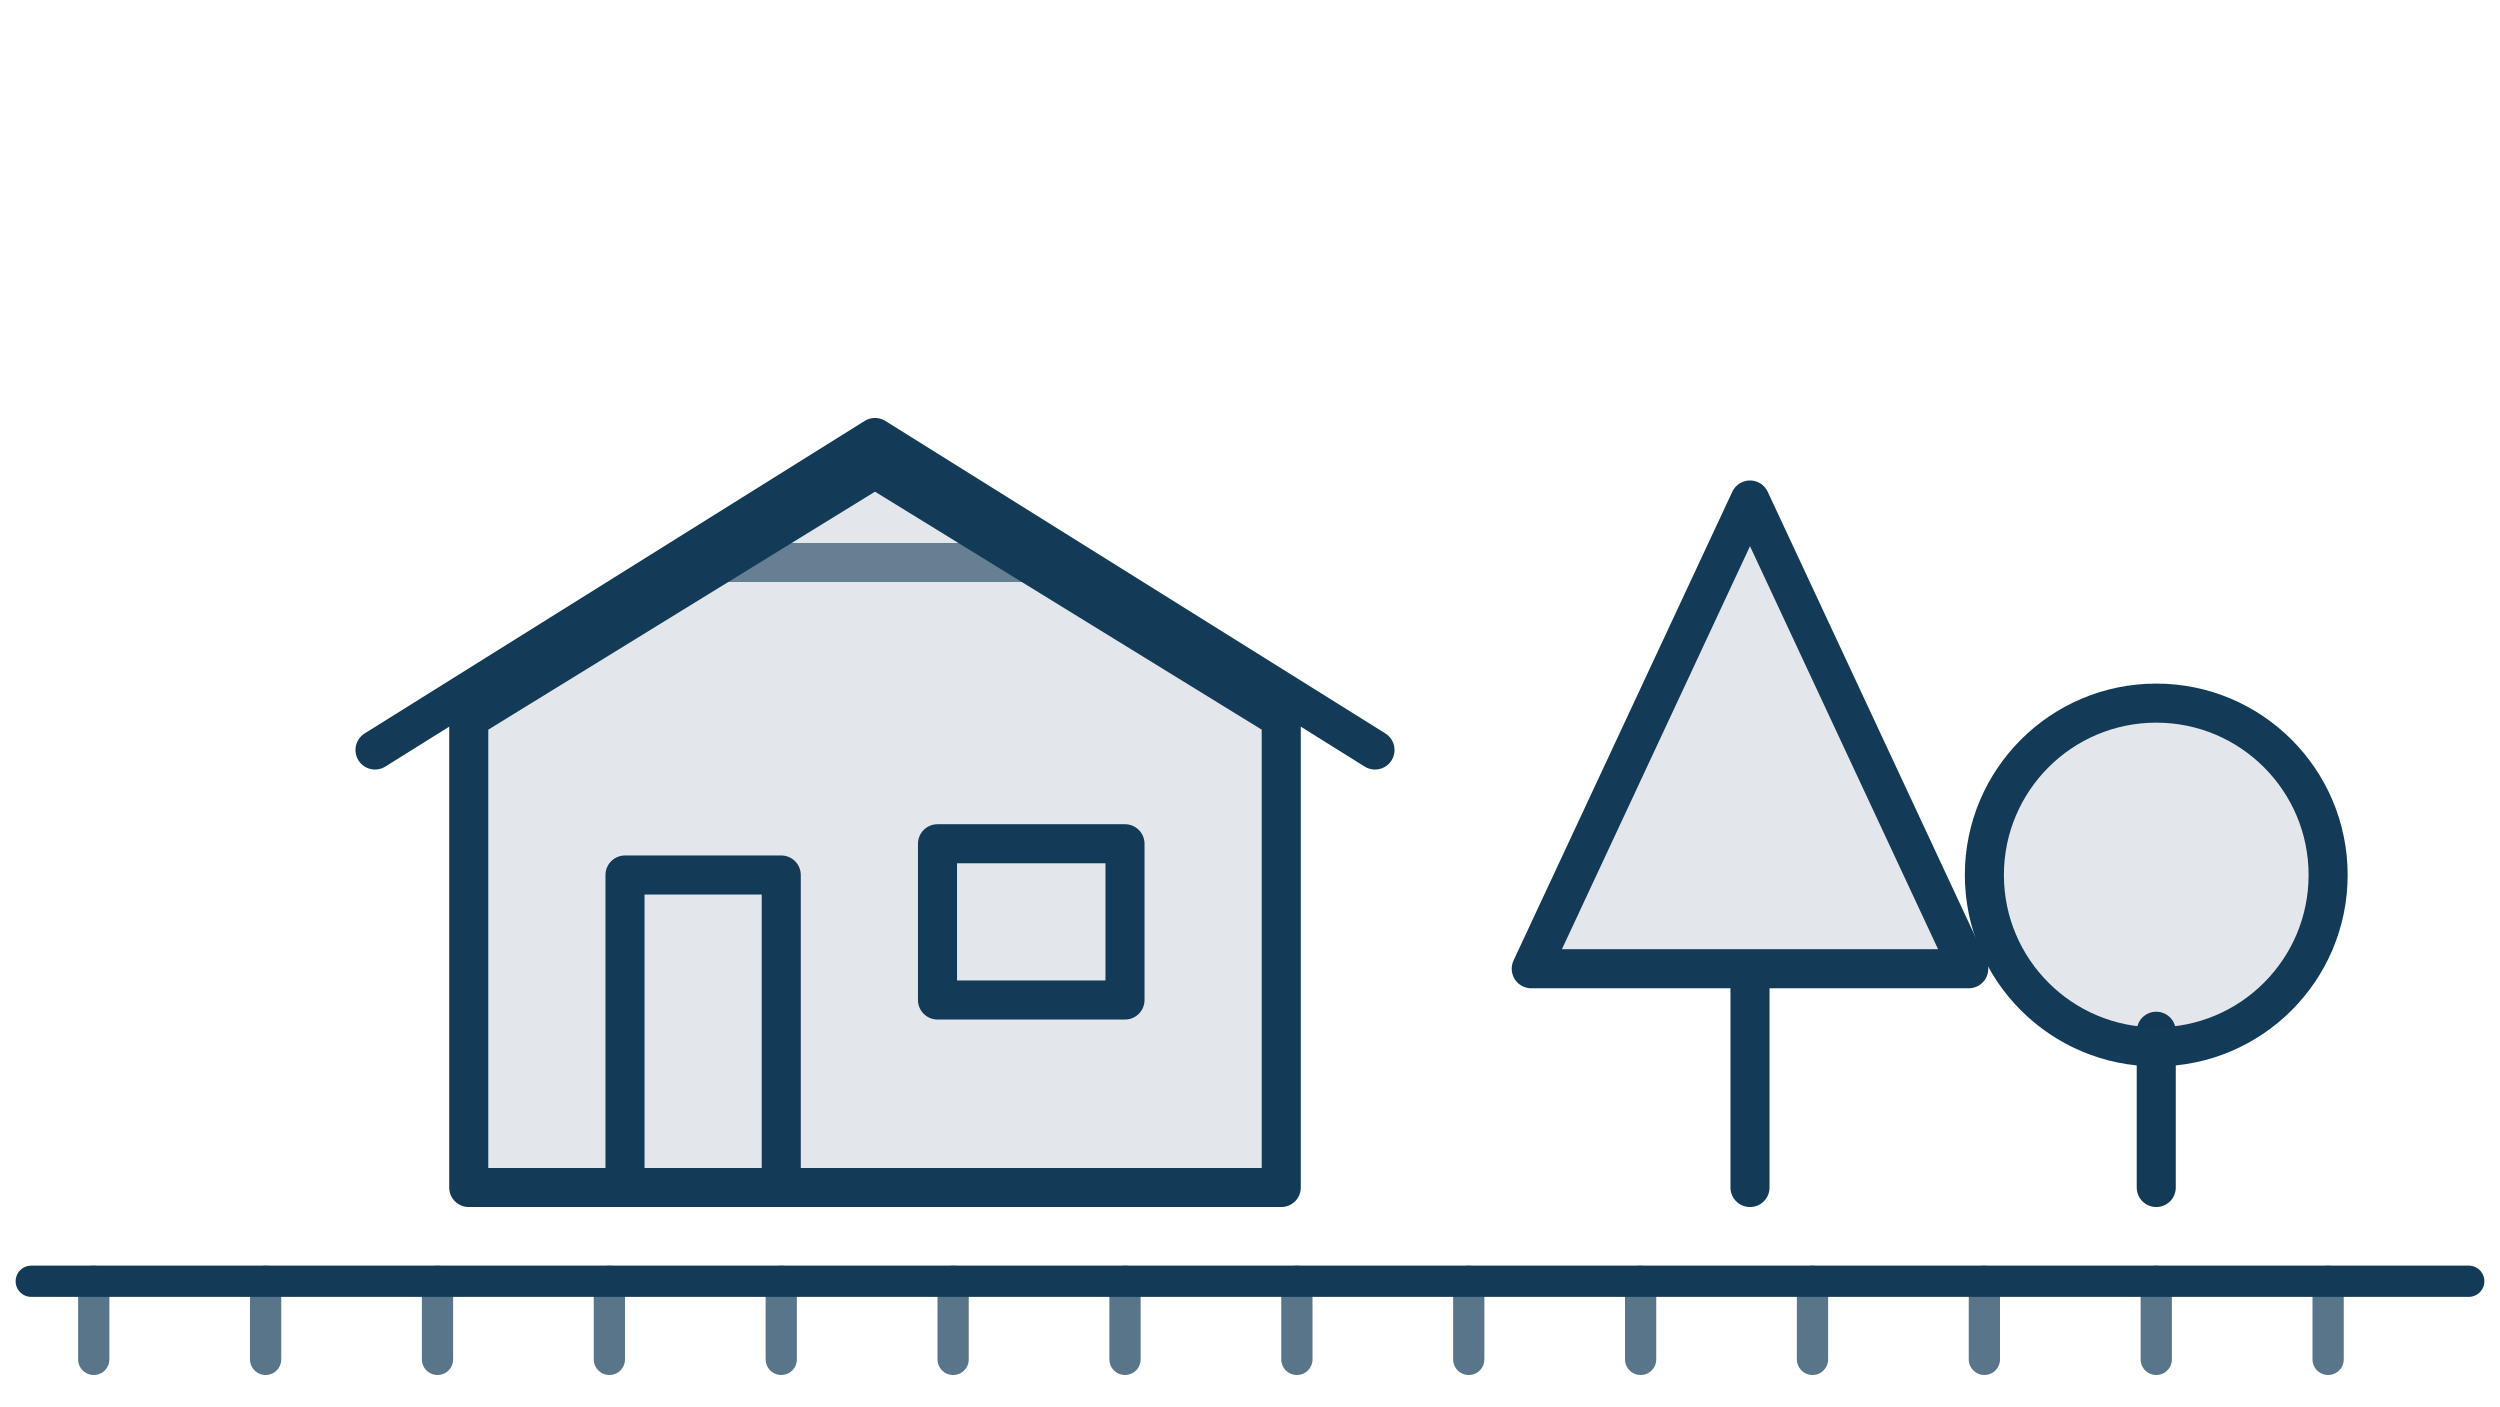
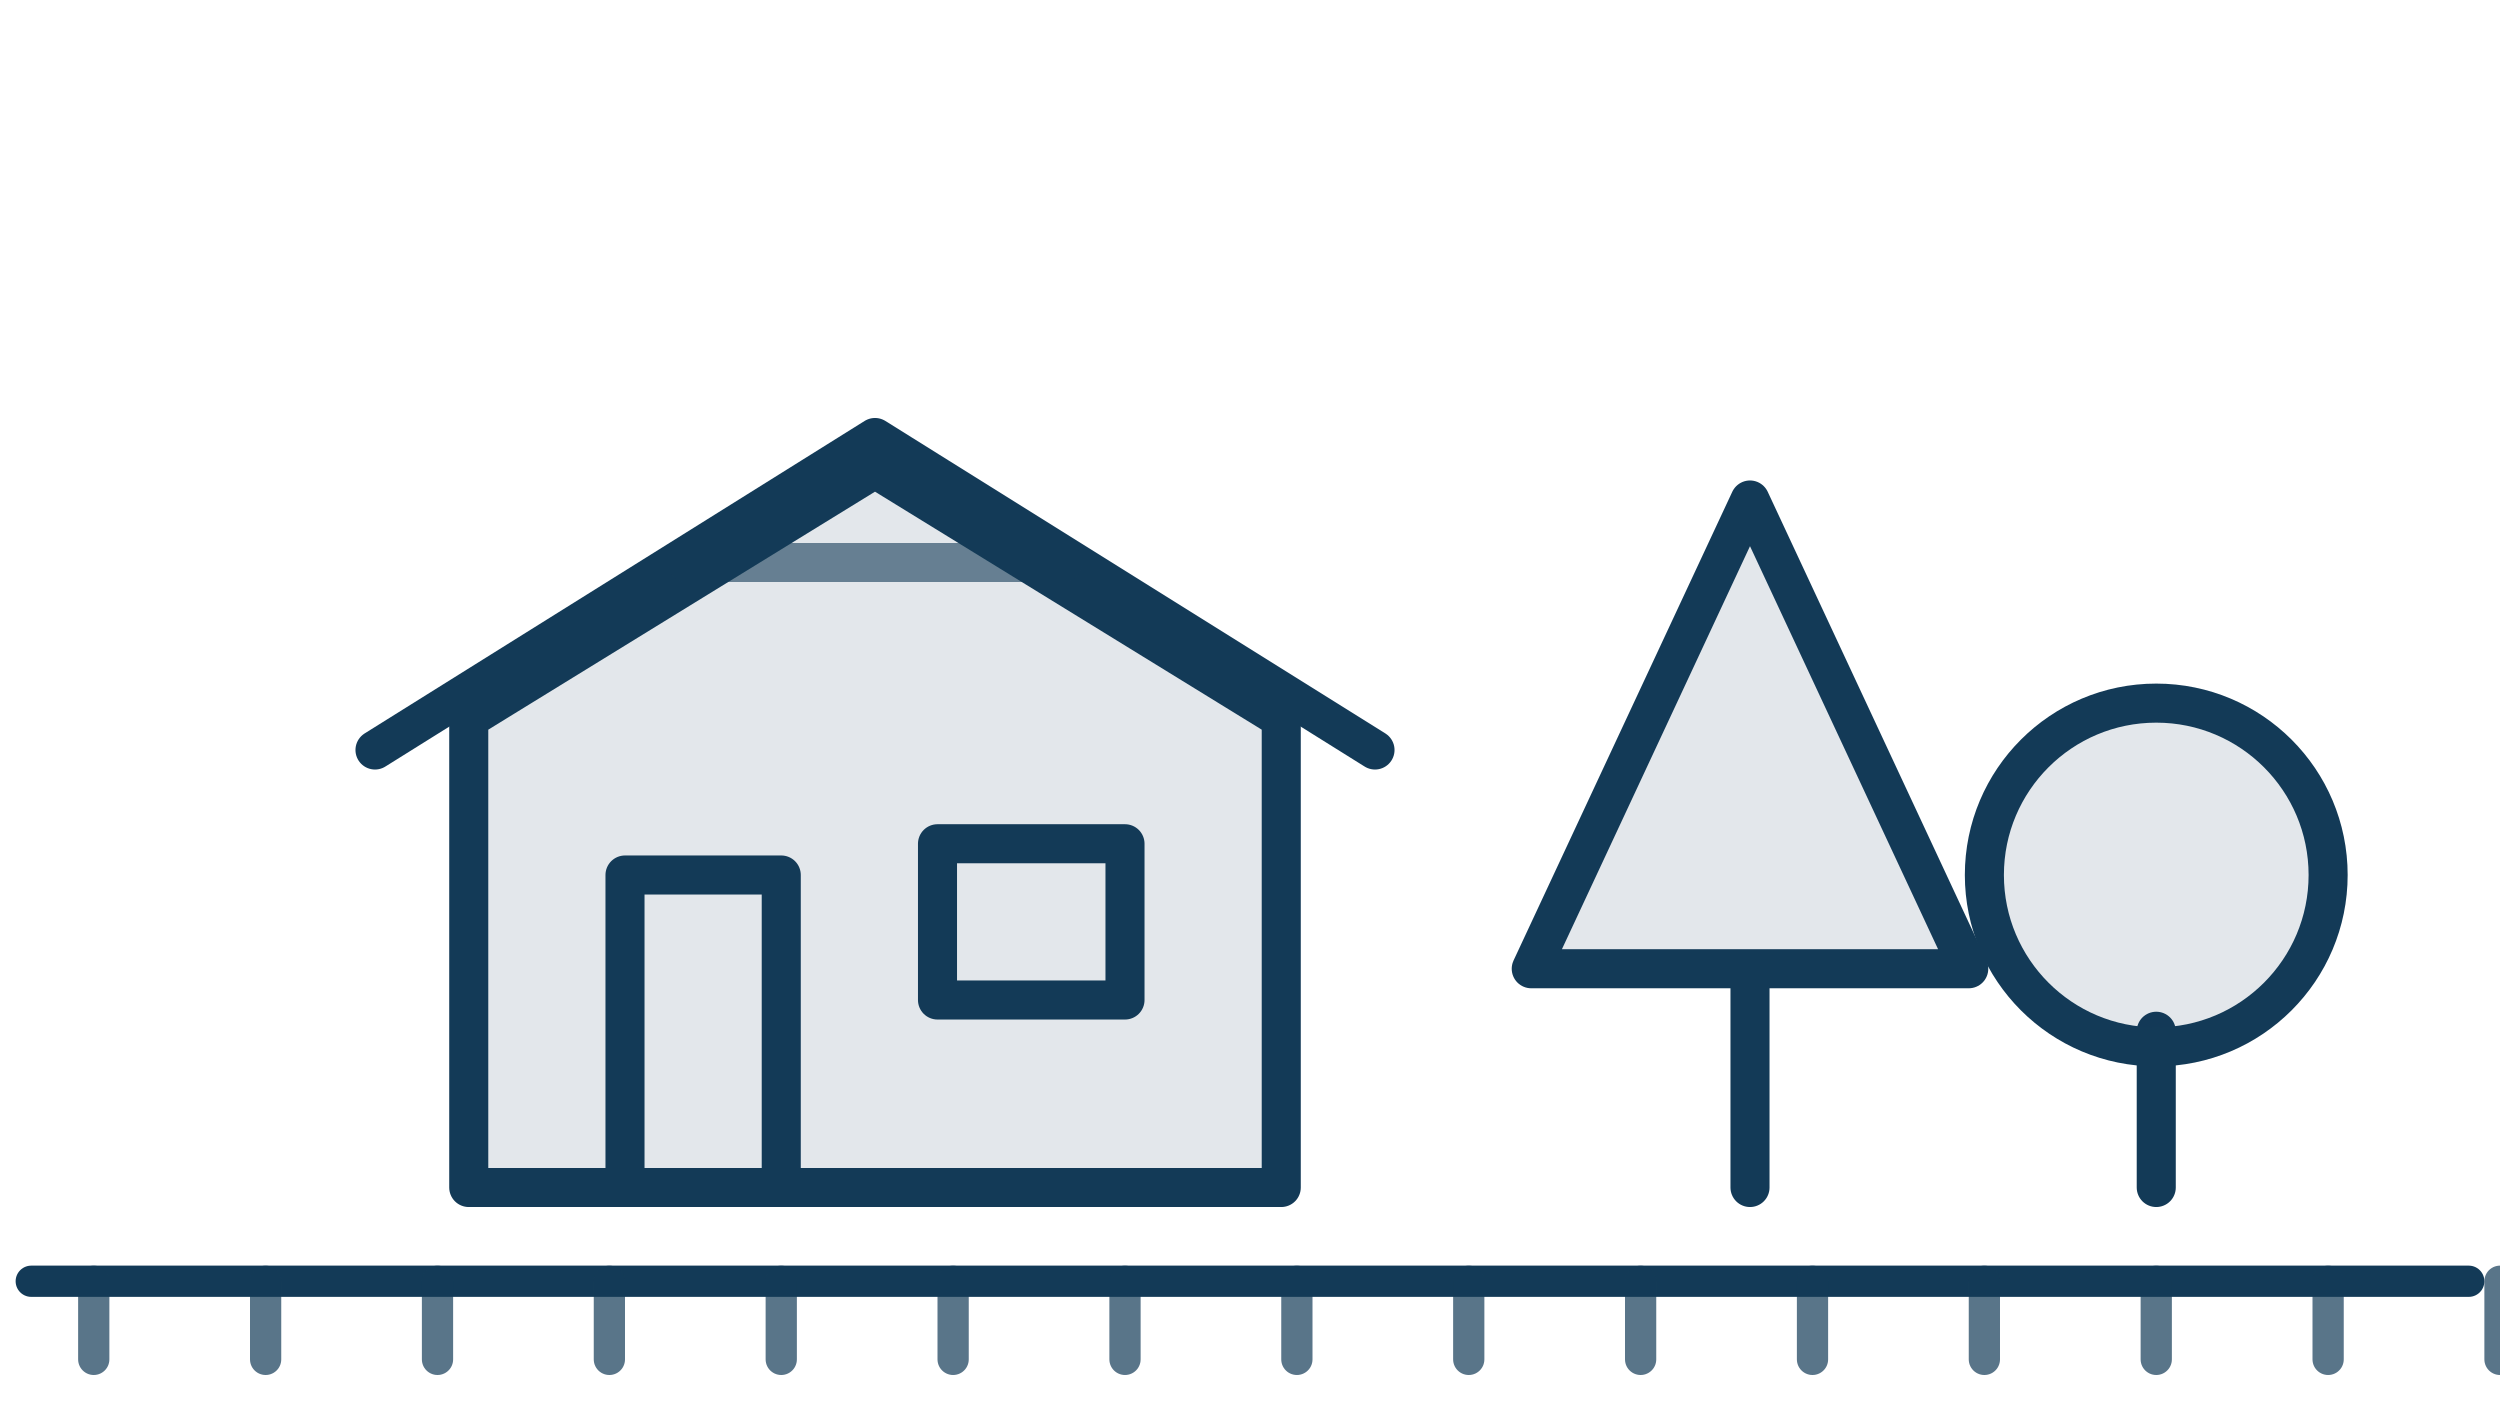
<svg xmlns="http://www.w3.org/2000/svg" viewBox="0 0 160 90" width="480" height="270">
  <g fill="none" stroke="#133a57" stroke-width="2.5" stroke-linecap="round" stroke-linejoin="round" color="#133a57">
    <g class="art-track" stroke-width="2">
      <path d="M2 82H158" />
-       <path d="M6 82v5" opacity="0.7" />
-       <path d="M17 82v5" opacity="0.7" />
-       <path d="M28 82v5" opacity="0.7" />
-       <path d="M39 82v5" opacity="0.7" />
-       <path d="M50 82v5" opacity="0.7" />
-       <path d="M61 82v5" opacity="0.7" />
-       <path d="M72 82v5" opacity="0.7" />
-       <path d="M83 82v5" opacity="0.7" />
-       <path d="M94 82v5" opacity="0.7" />
-       <path d="M105 82v5" opacity="0.7" />
-       <path d="M116 82v5" opacity="0.7" />
-       <path d="M127 82v5" opacity="0.7" />
-       <path d="M138 82v5" opacity="0.7" />
-       <path d="M149 82v5" opacity="0.7" />
+       <g class="art-sleepers">
+         <path d="M6 82v5" opacity="0.7" />
+         <path d="M17 82v5" opacity="0.7" />
+         <path d="M28 82v5" opacity="0.7" />
+         <path d="M39 82v5" opacity="0.7" />
+         <path d="M50 82v5" opacity="0.7" />
+         <path d="M61 82v5" opacity="0.7" />
+         <path d="M72 82v5" opacity="0.7" />
+         <path d="M83 82v5" opacity="0.7" />
+         <path d="M94 82v5" opacity="0.7" />
+         <path d="M105 82v5" opacity="0.7" />
+         <path d="M116 82v5" opacity="0.7" />
+         <path d="M127 82v5" opacity="0.7" />
+         <path d="M138 82v5" opacity="0.7" />
+         <path d="M149 82v5" opacity="0.7" />
+         <path d="M160 82v5" opacity="0.7" />
+       </g>
    </g>
    <g class="art-move">
      <path d="M30 76V46l26-16 26 16v30z" fill="#133a57" fill-opacity="0.12" />
      <path d="M24 48l32-20 32 20" />
      <rect x="40" y="56" width="10" height="20" />
      <rect x="60" y="54" width="12" height="10" />
      <path d="M44 36h24" opacity="0.6" />
-       <path d="M112 76V62M112 62l-14 0 14-30 14 30z" fill="#133a57" fill-opacity="0.12" />
-       <path d="M138 76V66" />
-       <circle cx="138" cy="56" r="11" fill="#133a57" fill-opacity="0.12" />
+       <g class="art-tree">
+         <path d="M112 76V62M112 62l-14 0 14-30 14 30z" fill="#133a57" fill-opacity="0.12" />
+       </g>
+       <g class="art-tree art-tree-late">
+         <path d="M138 76V66" />
+         <circle cx="138" cy="56" r="11" fill="#133a57" fill-opacity="0.12" />
+       </g>
    </g>
  </g>
</svg>
